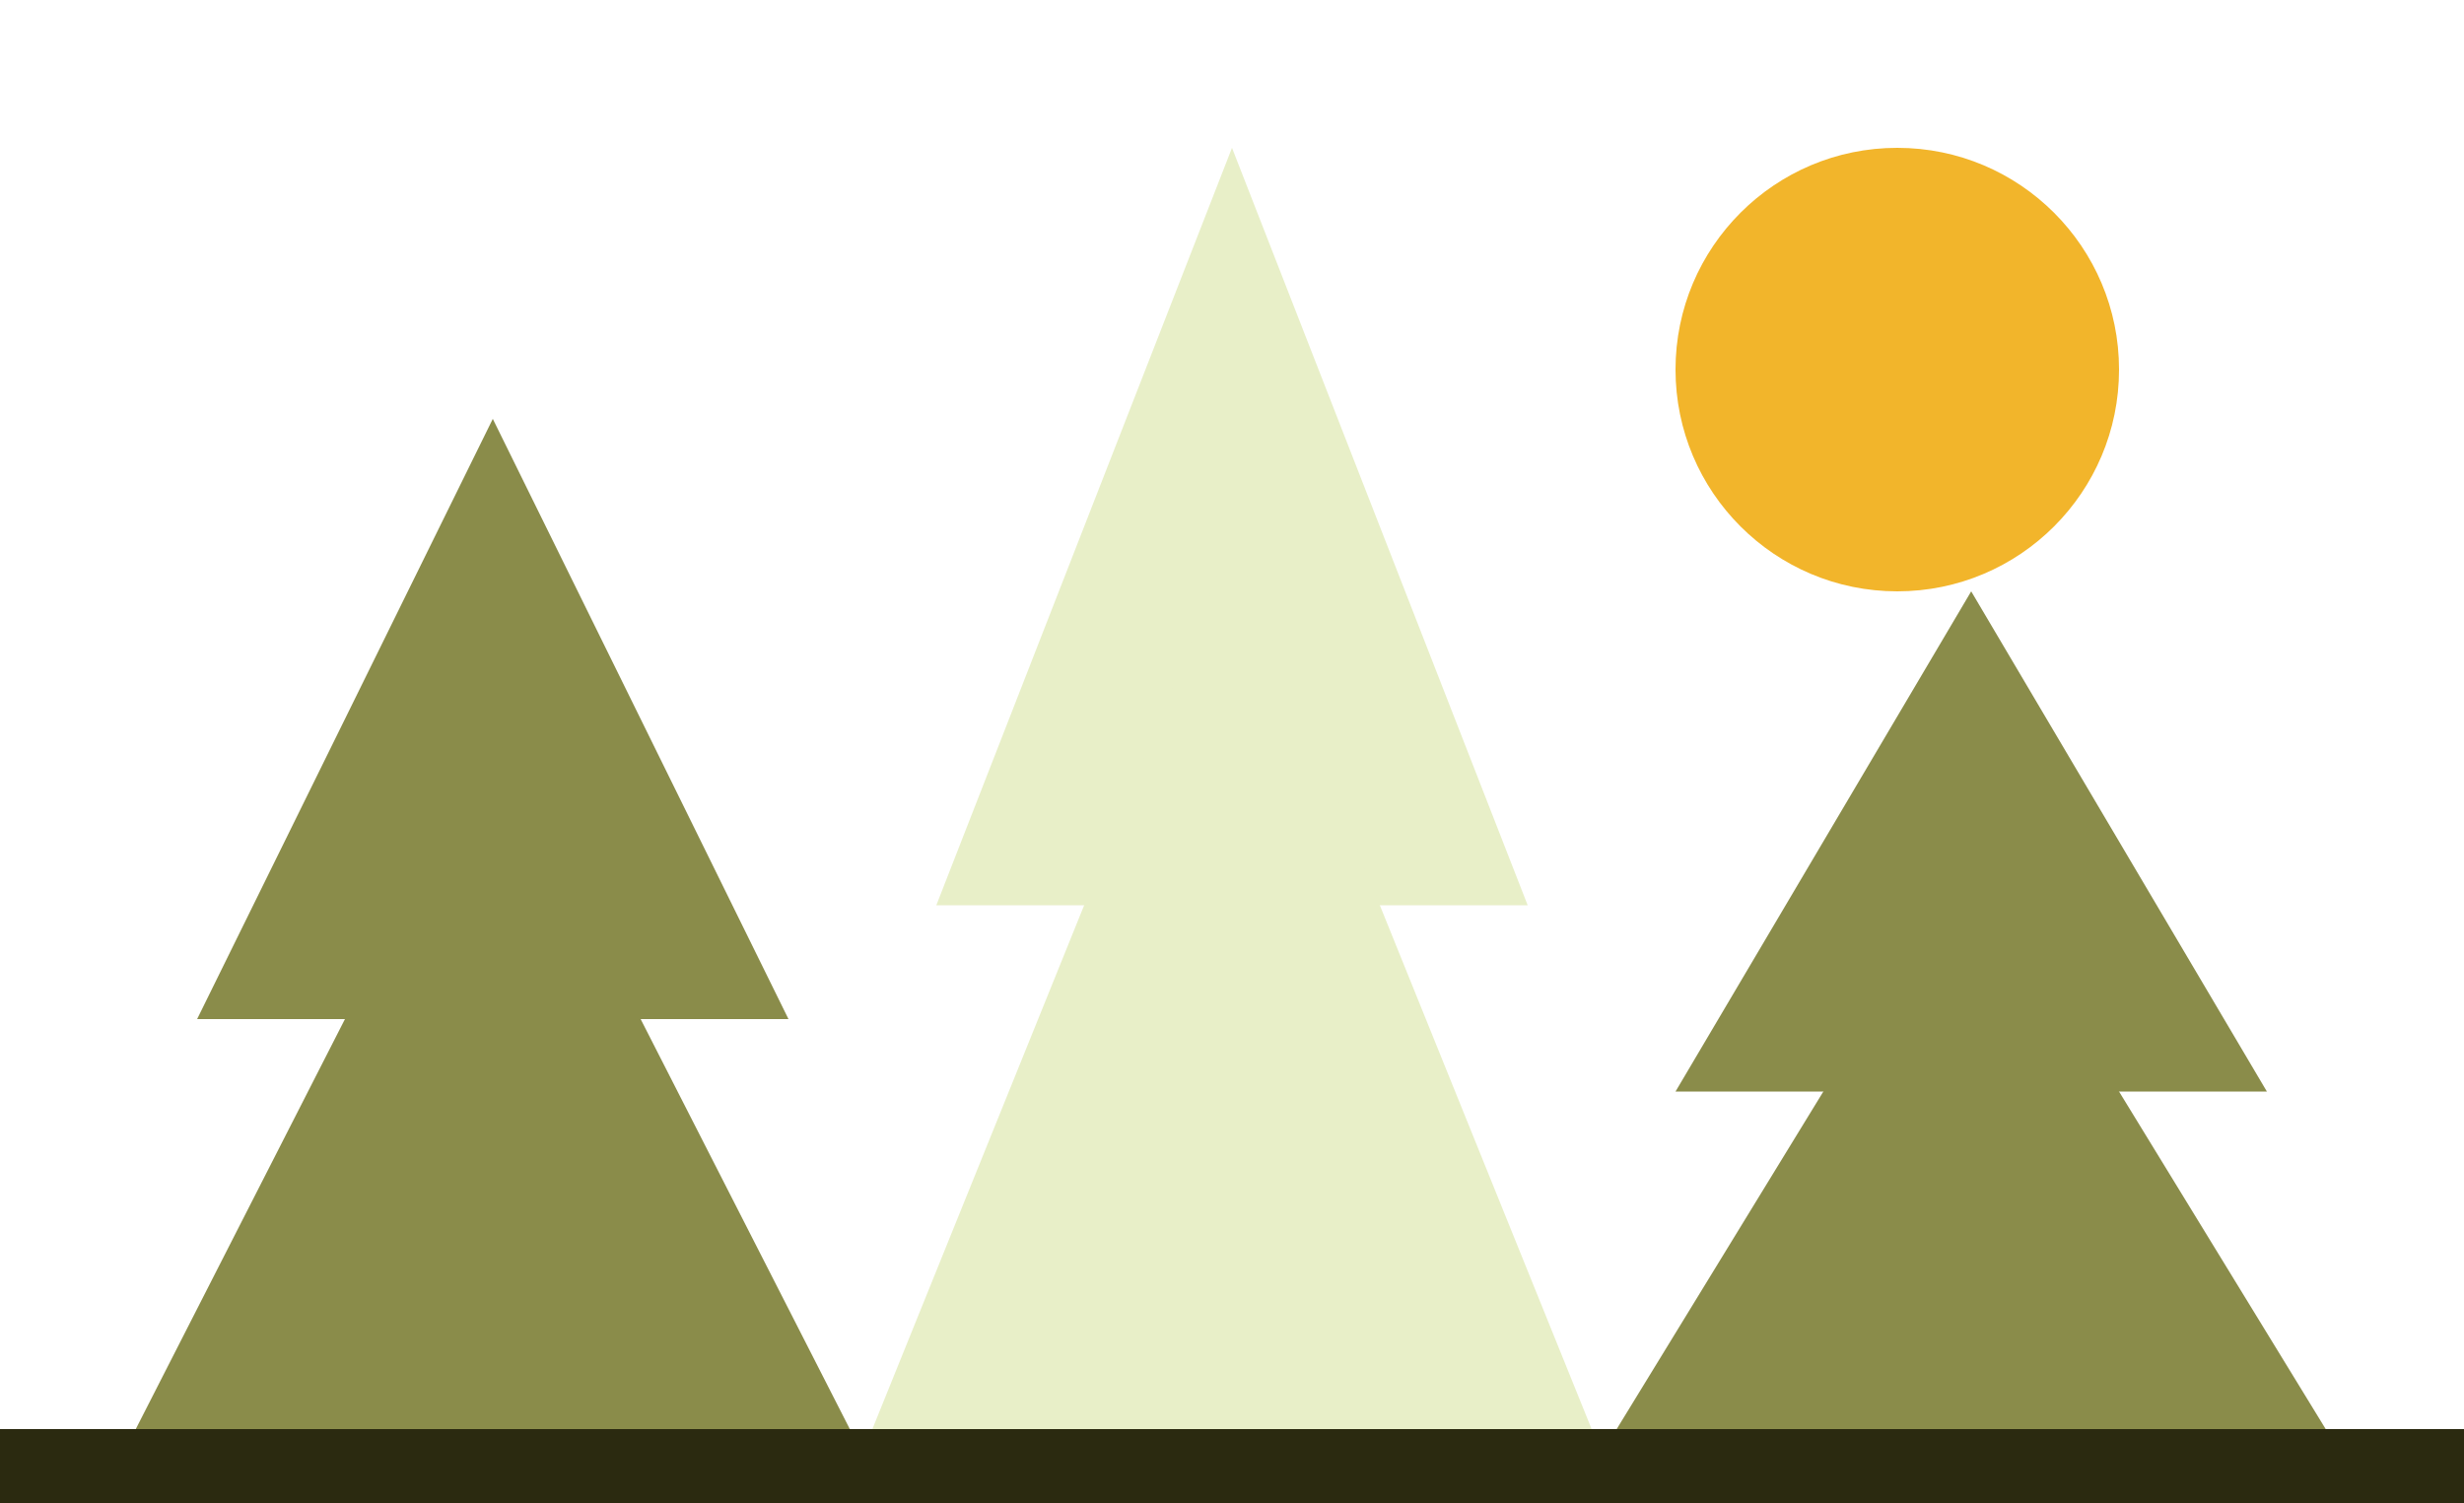
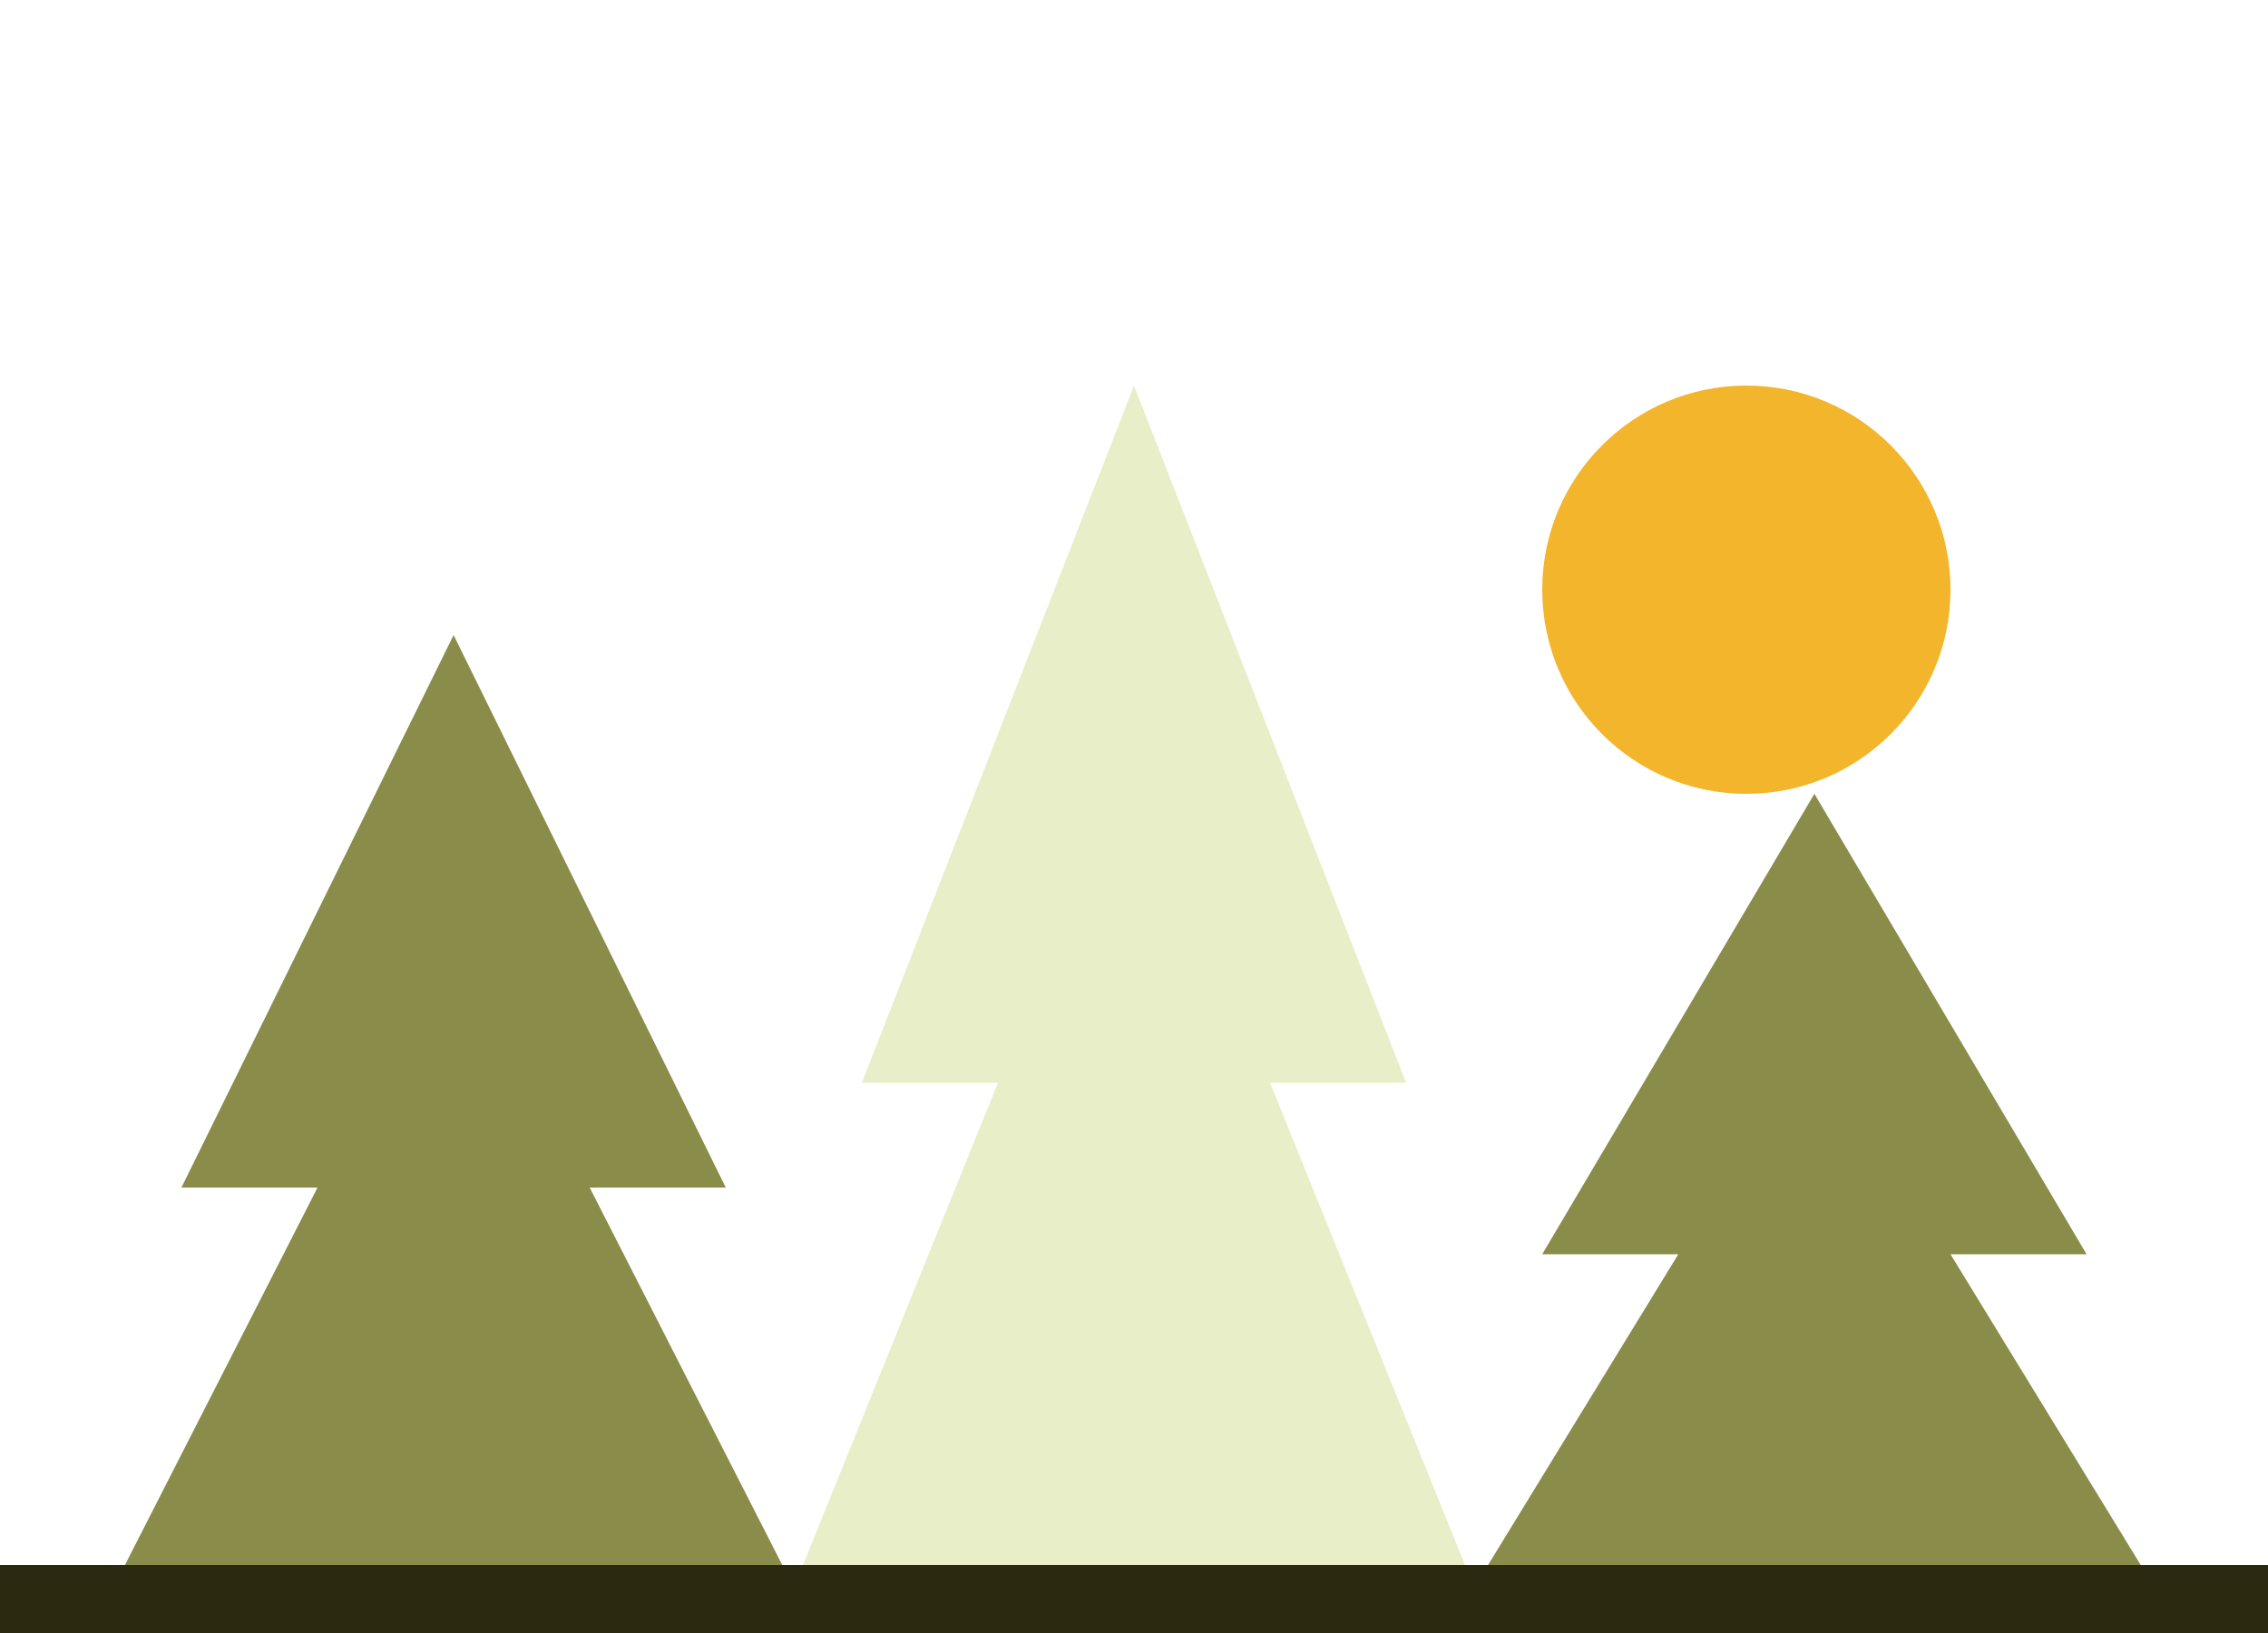
- <svg xmlns="http://www.w3.org/2000/svg" viewBox="0 0 200 122">
+ <svg xmlns="http://www.w3.org/2000/svg" viewBox="0 -22 200 144">
  <circle cx="154" cy="30" r="18" fill="#F2B52B" />
  <polygon points="40,34 64,82.72 16,82.72" fill="#8A8C4A" />
  <polygon points="40,59.2 70,118 10,118" fill="#8A8C4A" />
  <polygon points="160,48 184,88.6 136,88.6" fill="#8A8C4A" />
  <polygon points="160,69.0 190,118 130,118" fill="#8A8C4A" />
  <polygon points="100,12 124,73.48 76,73.48" fill="#E8EFC8" />
  <polygon points="100,43.8 130,118 70,118" fill="#E8EFC8" />
  <rect x="0" y="116" width="200" height="6" fill="#2B2A10" />
</svg>
